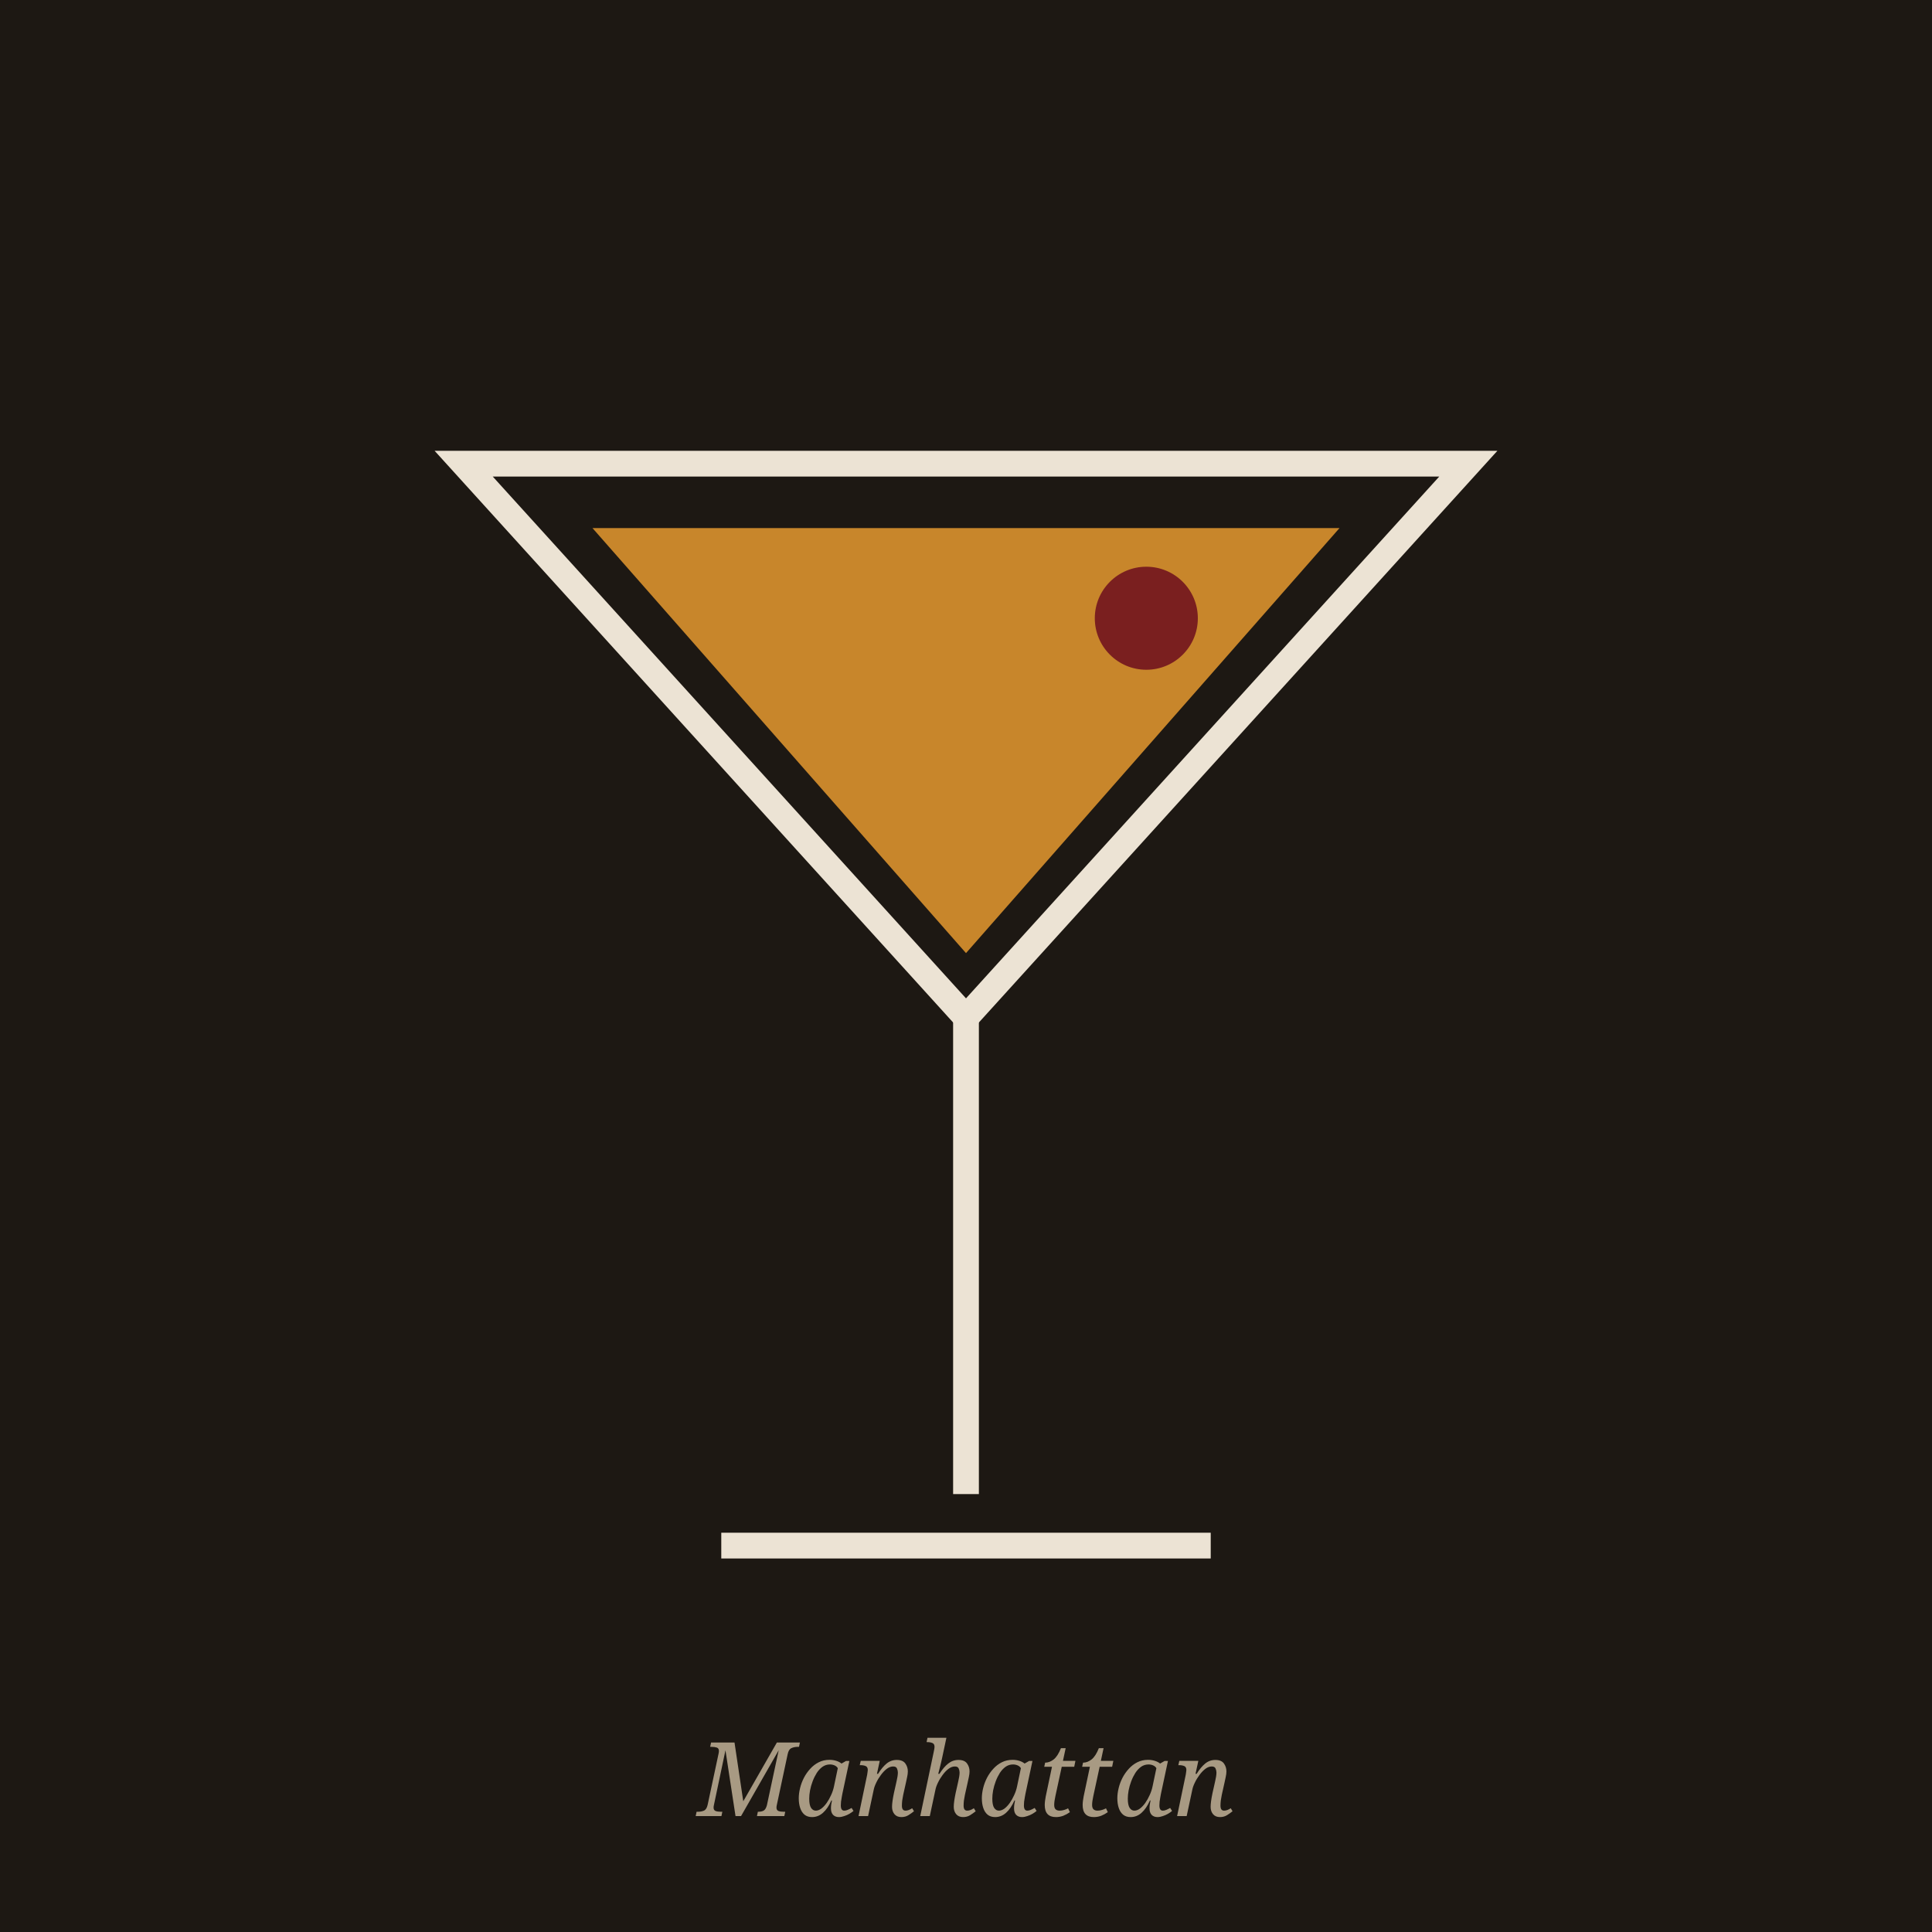
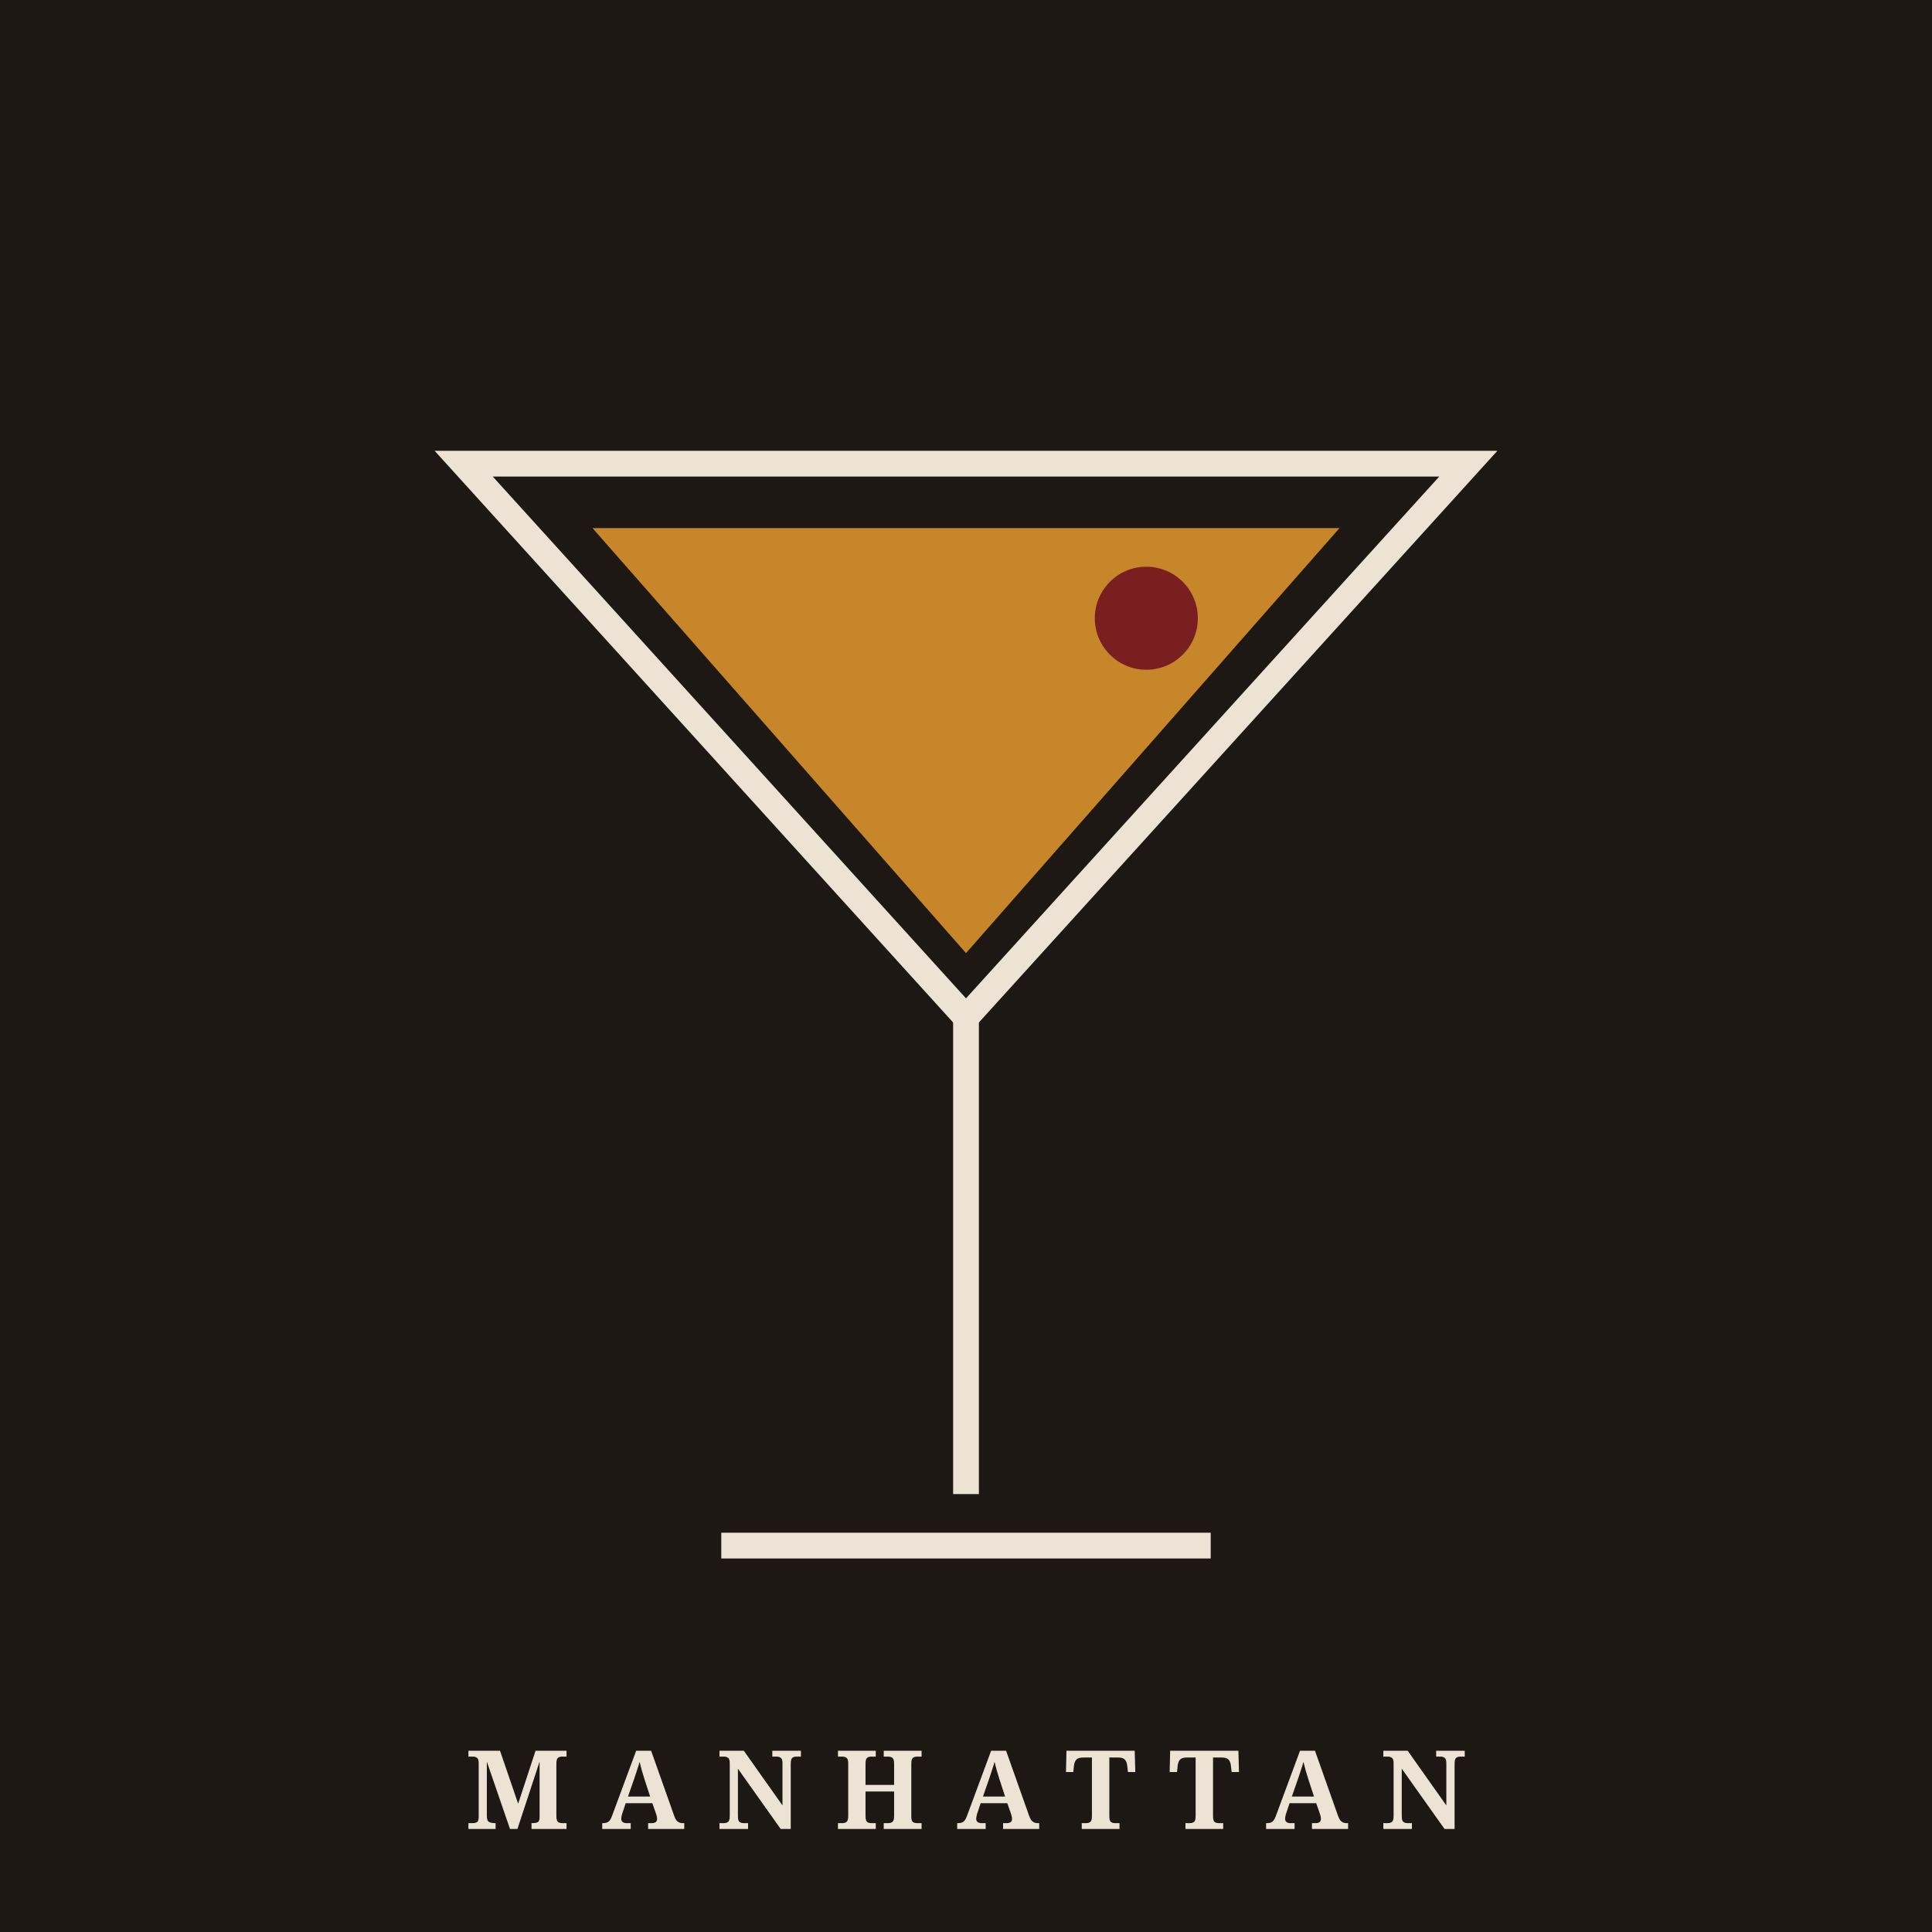
<svg xmlns="http://www.w3.org/2000/svg" viewBox="0 0 300 300" width="300" height="300">
  <rect width="300" height="300" fill="#1d1813" />
  <polygon points="92,82 208,82 150,148" fill="#c8862b" />
  <polygon points="72,72 228,72 150,158" fill="none" stroke="#ece3d4" stroke-width="4" />
  <line x1="150" y1="158" x2="150" y2="232" stroke="#ece3d4" stroke-width="4" />
  <line x1="112" y1="240" x2="188" y2="240" stroke="#ece3d4" stroke-width="4" />
  <circle cx="178" cy="96" r="8" fill="#7a1f1f" />
-   <text x="150" y="282" fill="#a89a83" font-family="Georgia, serif" font-size="16" font-style="italic" text-anchor="middle">Manhattan</text>
+   <text x="150" y="284" fill="#ece3d4" font-family="Didot, 'Bodoni MT', 'Playfair Display', Georgia, serif" font-size="17" font-weight="600" letter-spacing="5" text-anchor="middle">MANHATTAN</text>
</svg>
